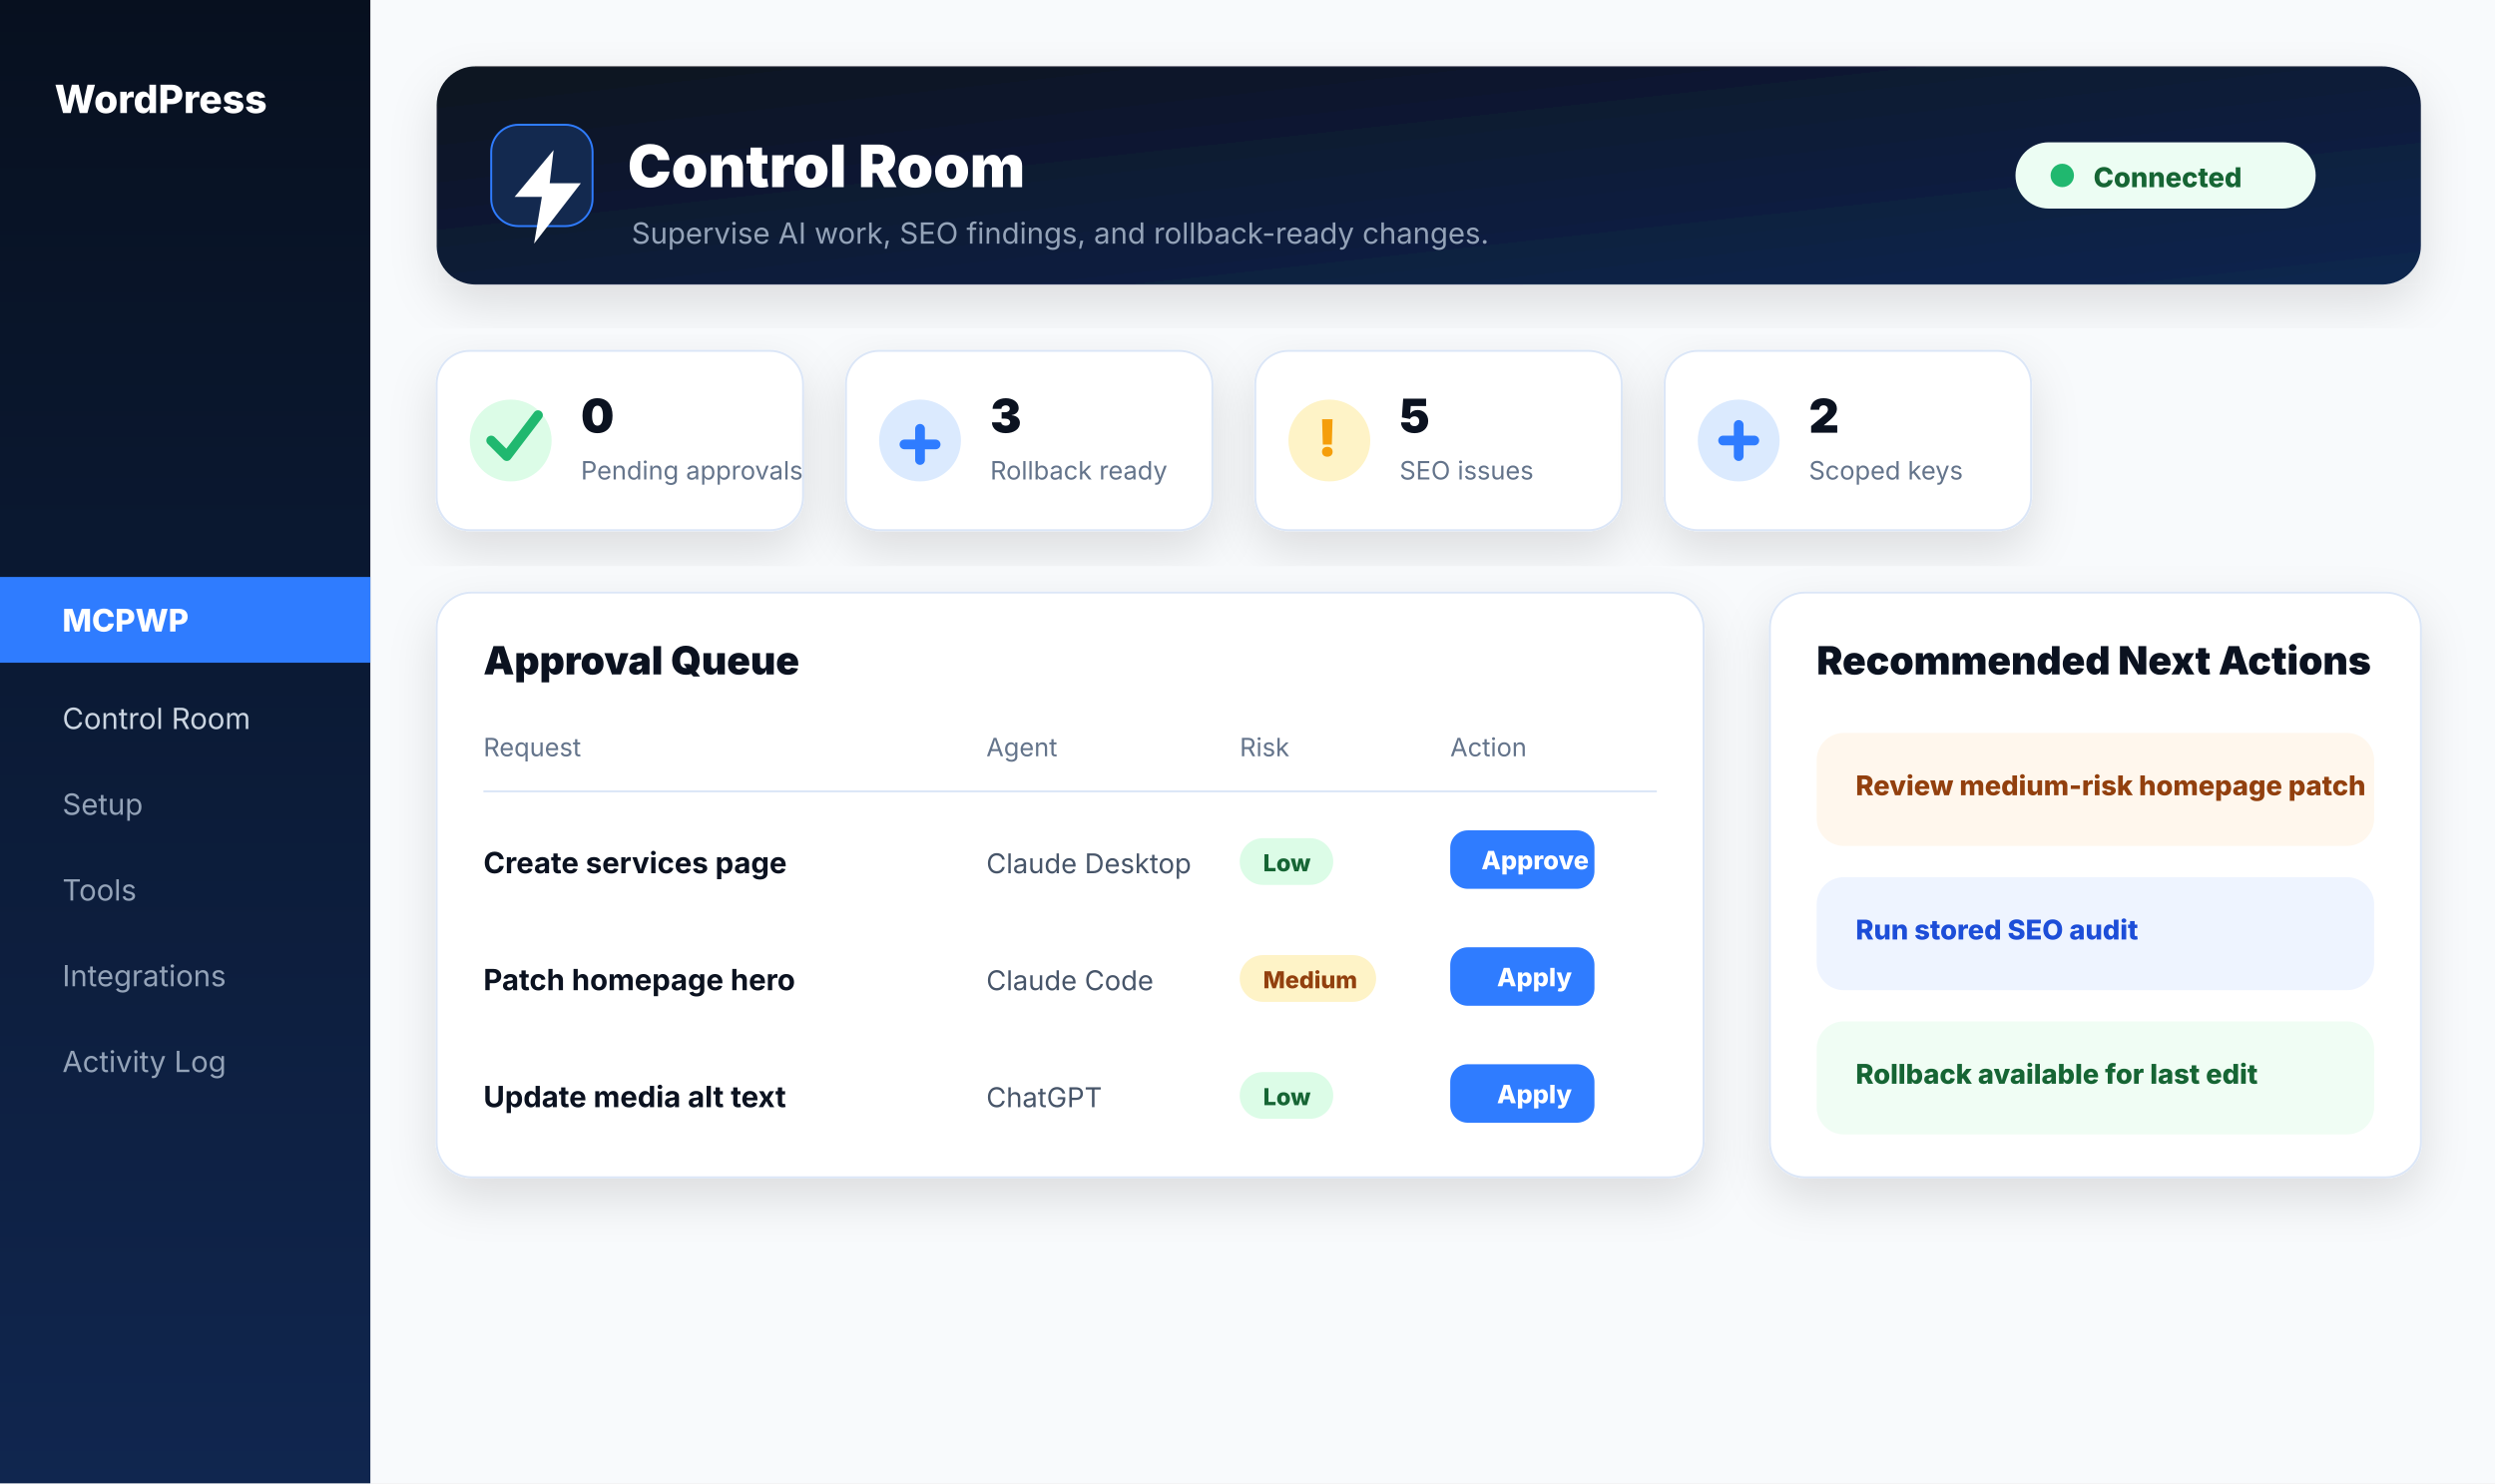
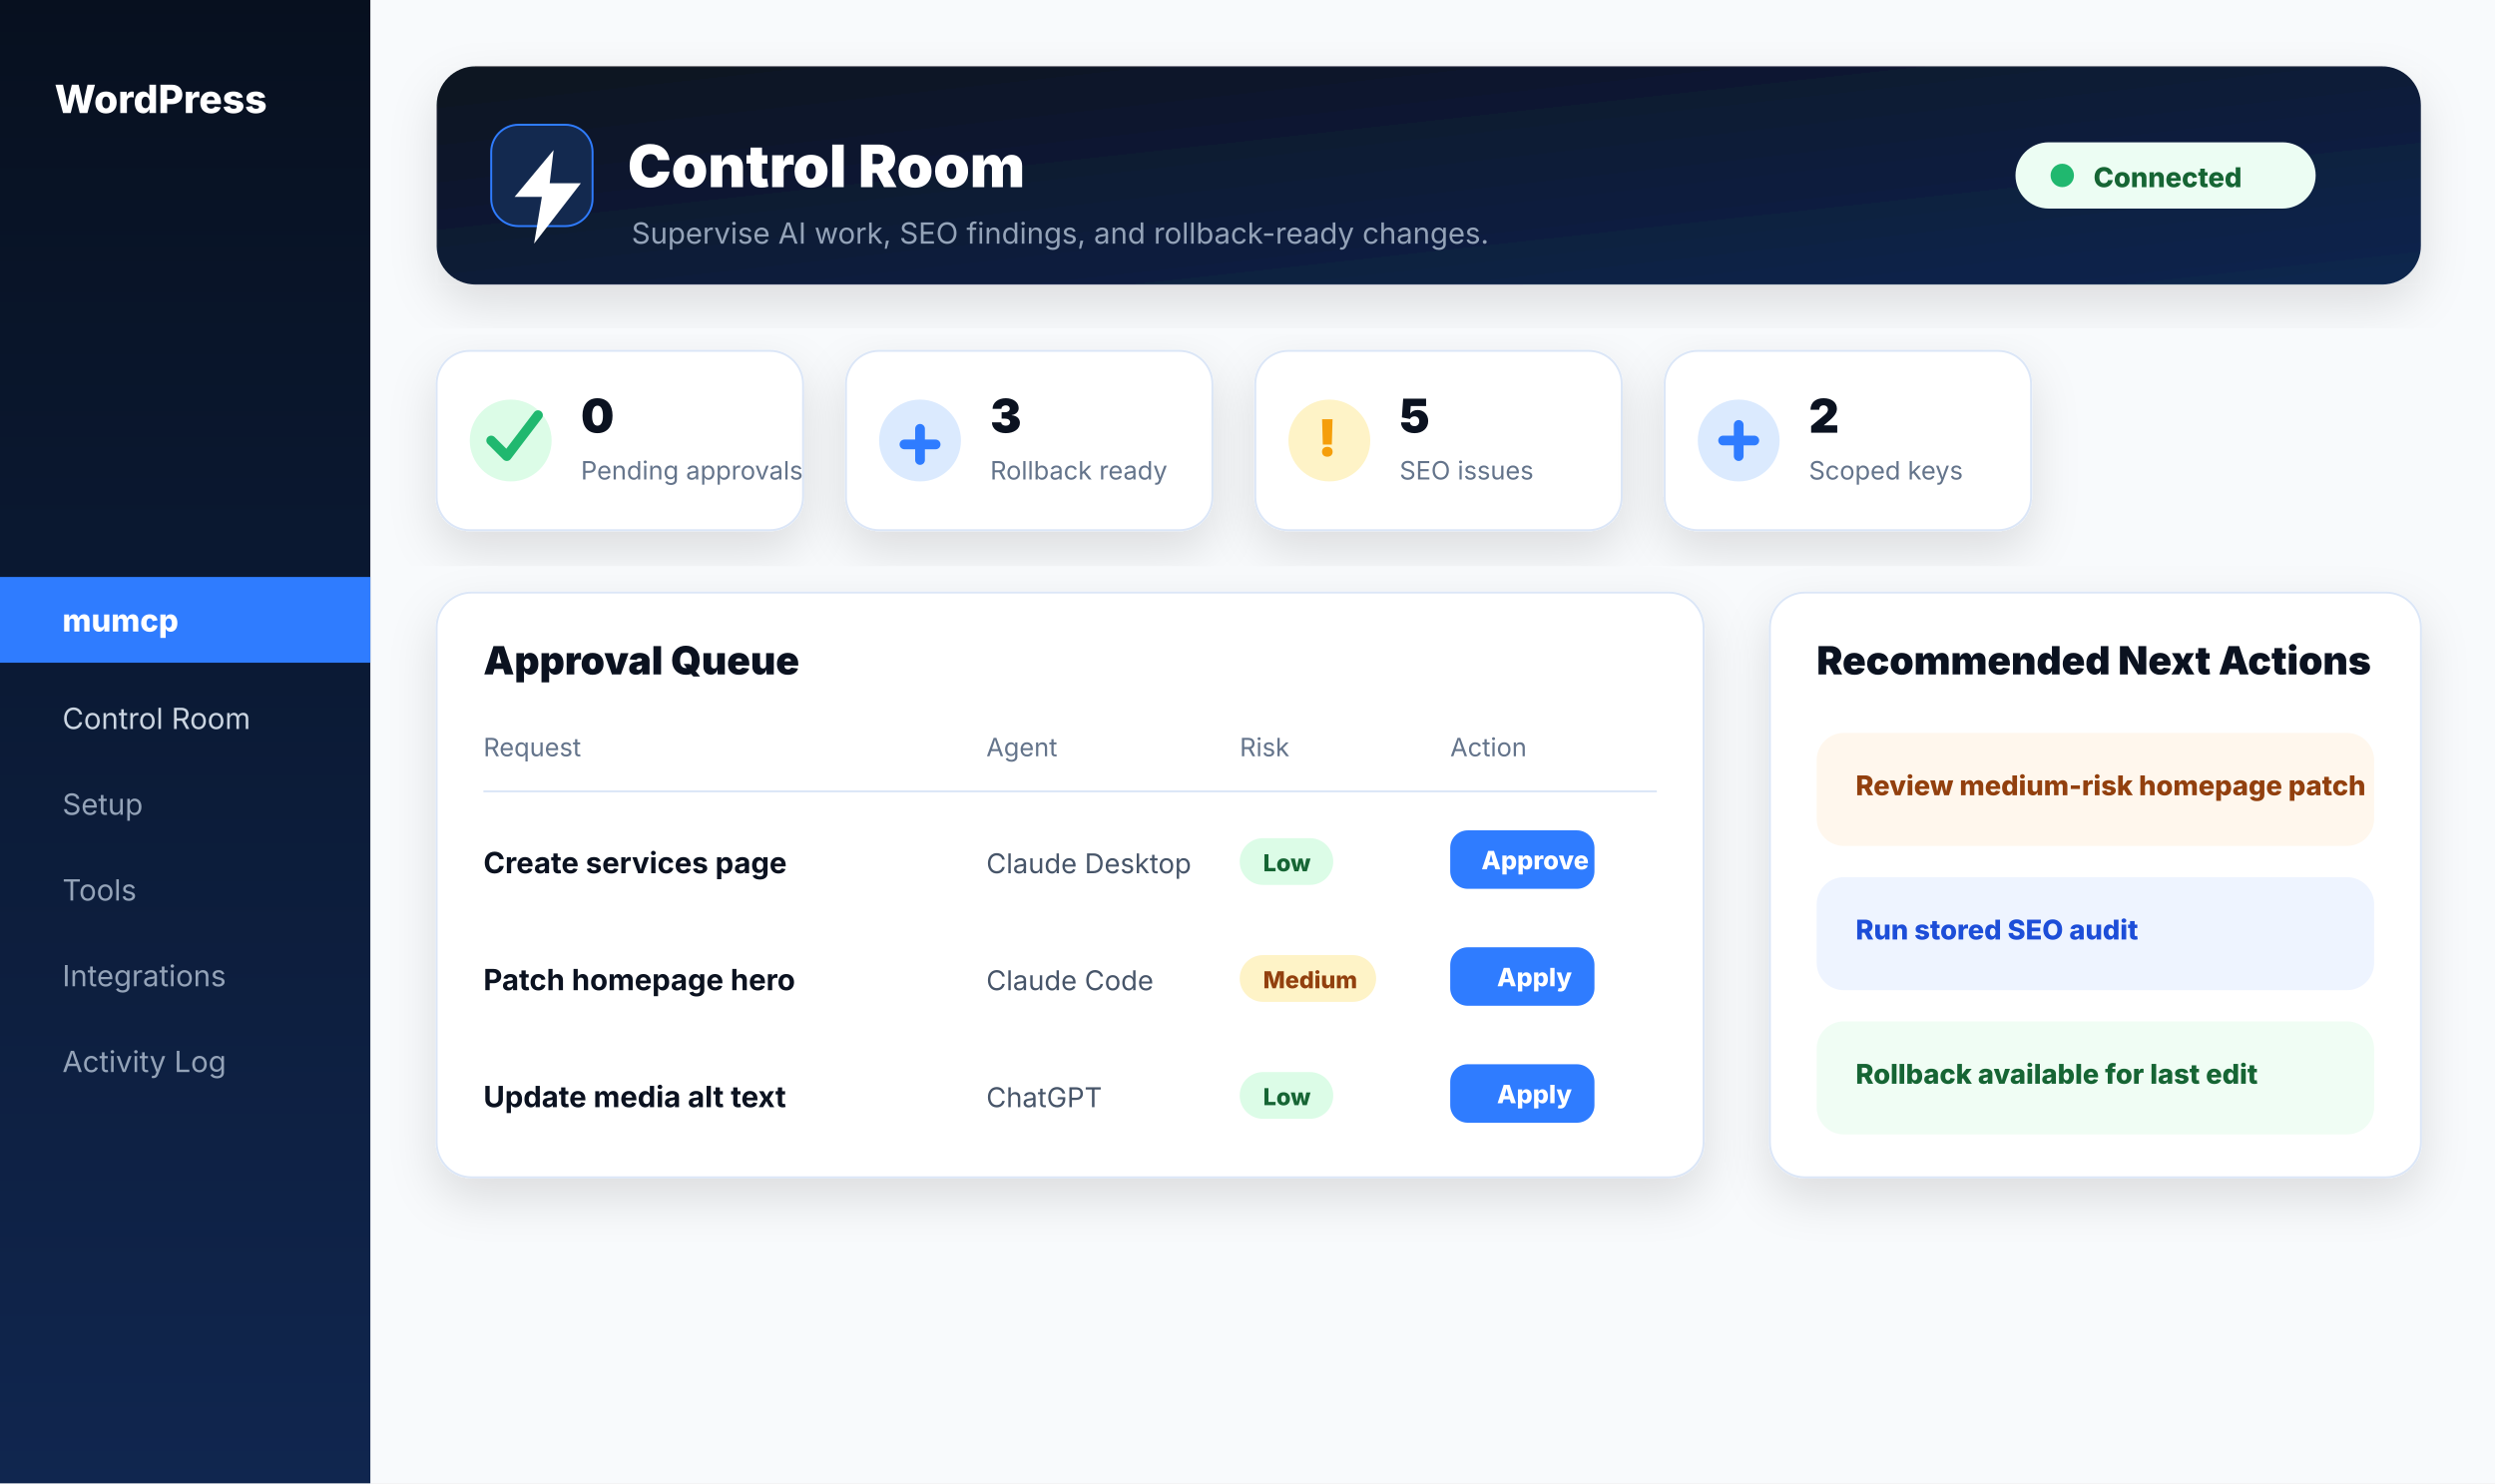
<svg xmlns="http://www.w3.org/2000/svg" viewBox="0 0 1280 761" width="1280" height="761" role="img" aria-labelledby="title desc">
  <defs>
    <linearGradient id="nav" x1="0" y1="0" x2="0" y2="1">
      <stop offset="0" stop-color="#07101f" />
      <stop offset="1" stop-color="#10264f" />
    </linearGradient>
    <linearGradient id="head" x1="0" y1="0" x2="1" y2="1">
      <stop offset="0" stop-color="#0b1220" />
      <stop offset="1" stop-color="#10264f" />
    </linearGradient>
    <filter id="shadow" x="-20%" y="-20%" width="140%" height="140%">
      <feDropShadow dx="0" dy="10" stdDeviation="12" flood-color="#0b1220" flood-opacity="0.12" />
    </filter>
  </defs>
  <rect width="1280" height="761" fill="#f8fafc" />
  <rect width="190" height="761" fill="url(#nav)" />
  <g font-family="Inter, Avenir Next, Helvetica, Arial, sans-serif">
    <text x="28" y="58" fill="#fff" font-size="20" font-weight="800">WordPress</text>
    <rect x="0" y="296" width="190" height="44" fill="#2f7cff" />
-     <text x="32" y="324" fill="#fff" font-size="16" font-weight="800">MCPWP</text>
+     <text x="32" y="324" fill="#fff" font-size="16" font-weight="800">mumcp</text>
    <text x="32" y="374" fill="#cbd5e1" font-size="15">Control Room</text>
    <text x="32" y="418" fill="#94a3b8" font-size="15">Setup</text>
    <text x="32" y="462" fill="#94a3b8" font-size="15">Tools</text>
    <text x="32" y="506" fill="#94a3b8" font-size="15">Integrations</text>
    <text x="32" y="550" fill="#94a3b8" font-size="15">Activity Log</text>
  </g>
  <g transform="translate(224 34)" font-family="Inter, Avenir Next, Helvetica, Arial, sans-serif">
    <rect width="1018" height="112" rx="20" fill="url(#head)" filter="url(#shadow)" />
    <path d="M0 0h1018v112H0z" fill="none" stroke="#ffffff" stroke-opacity="0.08" />
    <rect x="28" y="30" width="52" height="52" rx="14" fill="#13294f" stroke="#2f7cff" />
    <path d="M60 43 40 67h14l-4 24 24-31H58l2-17Z" fill="#fff" />
    <text x="98" y="62" fill="#fff" font-size="30" font-weight="850">Control Room</text>
    <text x="100" y="91" fill="#94a3b8" font-size="15">Supervise AI work, SEO findings, and rollback-ready changes.</text>
    <rect x="810" y="39" width="154" height="34" rx="17" fill="#ecfdf3" />
    <circle cx="834" cy="56" r="6" fill="#20b86f" />
    <text x="850" y="62" fill="#166534" font-size="14" font-weight="800">Connected</text>
    <g transform="translate(0 146)">
      <rect width="188" height="92" rx="17" fill="#fff" stroke="#dbe6f7" filter="url(#shadow)" />
      <circle cx="38" cy="46" r="21" fill="#dcfce7" />
      <path d="m28 46 8 8 16-21" fill="none" stroke="#20b86f" stroke-width="5" stroke-linecap="round" stroke-linejoin="round" />
      <text x="74" y="42" fill="#0b1220" font-size="24" font-weight="850">0</text>
      <text x="74" y="66" fill="#64748b" font-size="13">Pending approvals</text>
      <rect x="210" width="188" height="92" rx="17" fill="#fff" stroke="#dbe6f7" filter="url(#shadow)" />
      <circle cx="248" cy="46" r="21" fill="#dbeafe" />
      <path d="M240 48h16M248 40v16" stroke="#2f7cff" stroke-width="5" stroke-linecap="round" />
      <text x="284" y="42" fill="#0b1220" font-size="24" font-weight="850">3</text>
      <text x="284" y="66" fill="#64748b" font-size="13">Rollback ready</text>
      <rect x="420" width="188" height="92" rx="17" fill="#fff" stroke="#dbe6f7" filter="url(#shadow)" />
      <circle cx="458" cy="46" r="21" fill="#fef3c7" />
      <text x="452" y="54" fill="#f59e0b" font-size="26" font-weight="900">!</text>
      <text x="494" y="42" fill="#0b1220" font-size="24" font-weight="850">5</text>
      <text x="494" y="66" fill="#64748b" font-size="13">SEO issues</text>
      <rect x="630" width="188" height="92" rx="17" fill="#fff" stroke="#dbe6f7" filter="url(#shadow)" />
      <circle cx="668" cy="46" r="21" fill="#dbeafe" />
      <path d="M660 46h16M668 38v16" stroke="#2f7cff" stroke-width="5" stroke-linecap="round" />
      <text x="704" y="42" fill="#0b1220" font-size="24" font-weight="850">2</text>
      <text x="704" y="66" fill="#64748b" font-size="13">Scoped keys</text>
    </g>
    <g transform="translate(0 270)">
      <rect width="650" height="300" rx="18" fill="#fff" stroke="#dbe6f7" filter="url(#shadow)" />
      <text x="24" y="42" fill="#0b1220" font-size="20" font-weight="850">Approval Queue</text>
      <text x="24" y="84" fill="#64748b" font-size="13">Request</text>
      <text x="282" y="84" fill="#64748b" font-size="13">Agent</text>
      <text x="412" y="84" fill="#64748b" font-size="13">Risk</text>
      <text x="520" y="84" fill="#64748b" font-size="13">Action</text>
      <path d="M24 102h602" stroke="#dbe6f7" />
      <g transform="translate(24 122)">
        <text y="22" fill="#0b1220" font-size="15" font-weight="750">Create services page</text>
        <text x="258" y="22" fill="#475569" font-size="14">Claude Desktop</text>
        <rect x="388" y="4" width="48" height="24" rx="12" fill="#dcfce7" />
        <text x="400" y="21" fill="#166534" font-size="12" font-weight="800">Low</text>
        <rect x="496" width="74" height="30" rx="9" fill="#2f7cff" />
        <text x="512" y="20" fill="#fff" font-size="13" font-weight="800">Approve</text>
      </g>
      <g transform="translate(24 182)">
        <text y="22" fill="#0b1220" font-size="15" font-weight="750">Patch homepage hero</text>
        <text x="258" y="22" fill="#475569" font-size="14">Claude Code</text>
        <rect x="388" y="4" width="70" height="24" rx="12" fill="#fef3c7" />
        <text x="400" y="21" fill="#92400e" font-size="12" font-weight="800">Medium</text>
        <rect x="496" width="74" height="30" rx="9" fill="#2f7cff" />
        <text x="520" y="20" fill="#fff" font-size="13" font-weight="800">Apply</text>
      </g>
      <g transform="translate(24 242)">
        <text y="22" fill="#0b1220" font-size="15" font-weight="750">Update media alt text</text>
        <text x="258" y="22" fill="#475569" font-size="14">ChatGPT</text>
        <rect x="388" y="4" width="48" height="24" rx="12" fill="#dcfce7" />
        <text x="400" y="21" fill="#166534" font-size="12" font-weight="800">Low</text>
        <rect x="496" width="74" height="30" rx="9" fill="#2f7cff" />
        <text x="520" y="20" fill="#fff" font-size="13" font-weight="800">Apply</text>
      </g>
    </g>
    <g transform="translate(684 270)">
      <rect width="334" height="300" rx="18" fill="#fff" stroke="#dbe6f7" filter="url(#shadow)" />
      <text x="24" y="42" fill="#0b1220" font-size="20" font-weight="850">Recommended Next Actions</text>
      <rect x="24" y="72" width="286" height="58" rx="14" fill="#fff7ed" />
      <text x="44" y="104" fill="#92400e" font-size="14" font-weight="800">Review medium-risk homepage patch</text>
      <rect x="24" y="146" width="286" height="58" rx="14" fill="#eef4ff" />
      <text x="44" y="178" fill="#1d4ed8" font-size="14" font-weight="800">Run stored SEO audit</text>
      <rect x="24" y="220" width="286" height="58" rx="14" fill="#f0fdf4" />
      <text x="44" y="252" fill="#166534" font-size="14" font-weight="800">Rollback available for last edit</text>
    </g>
  </g>
</svg>
